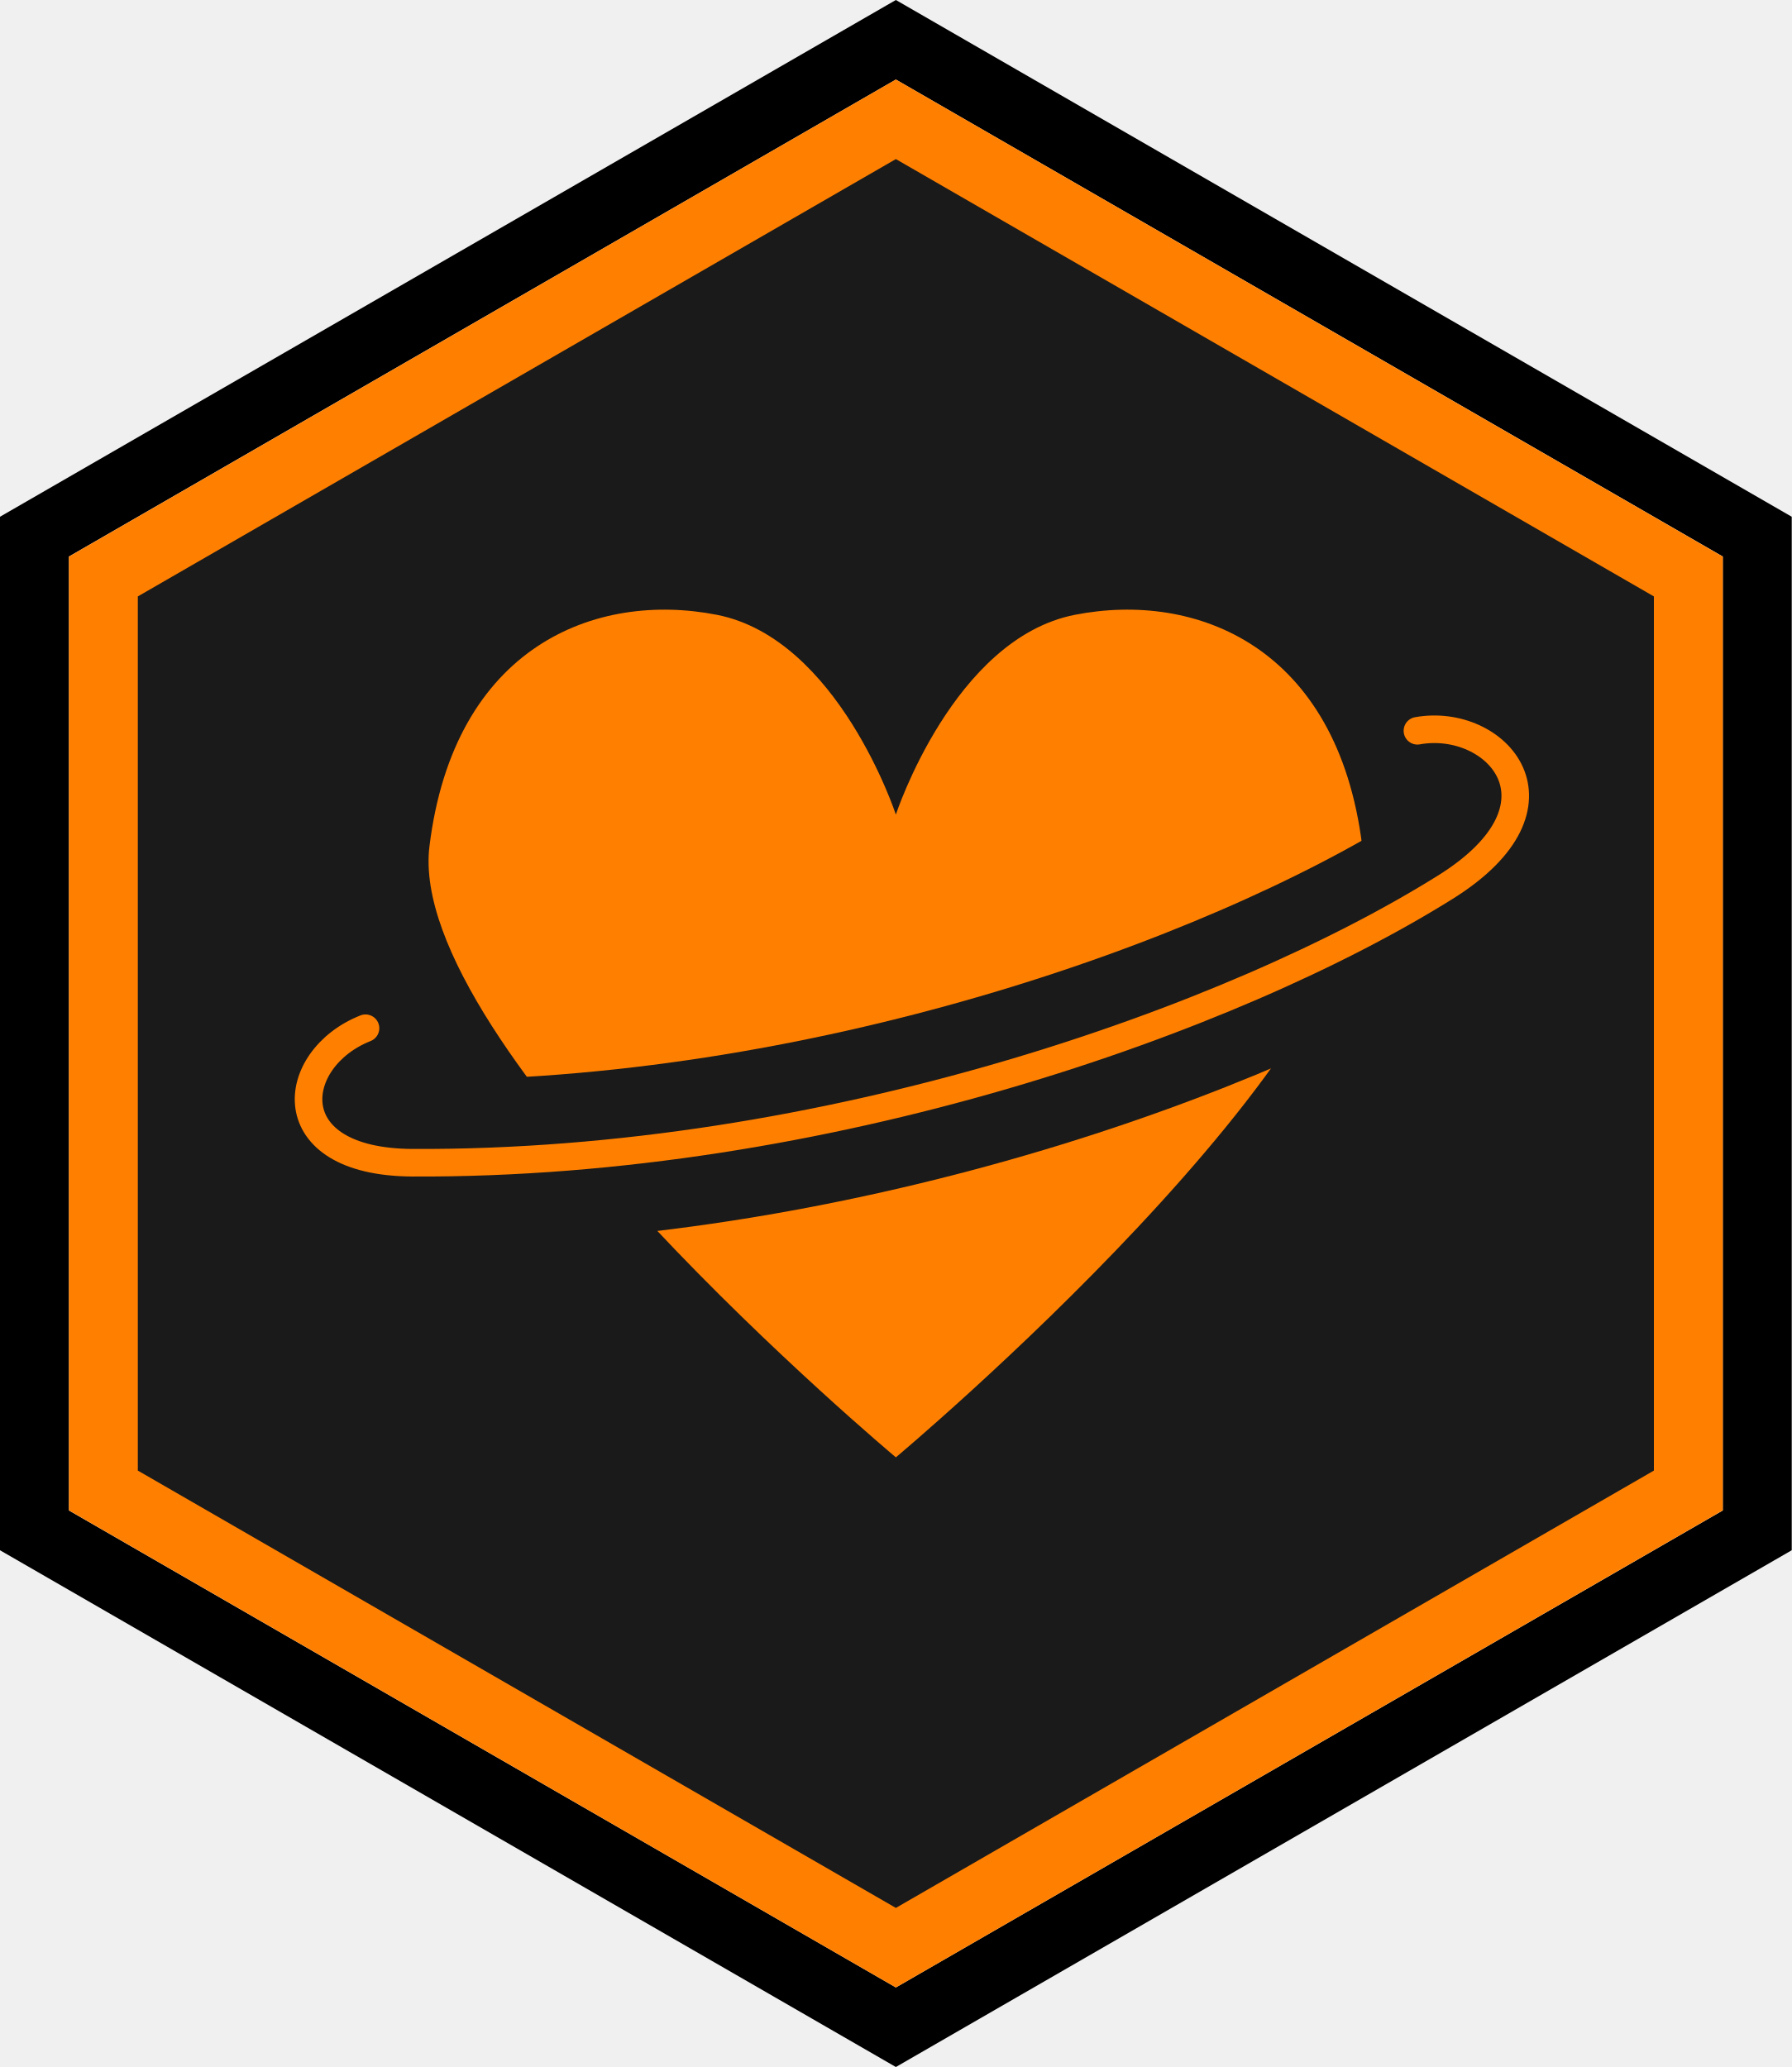
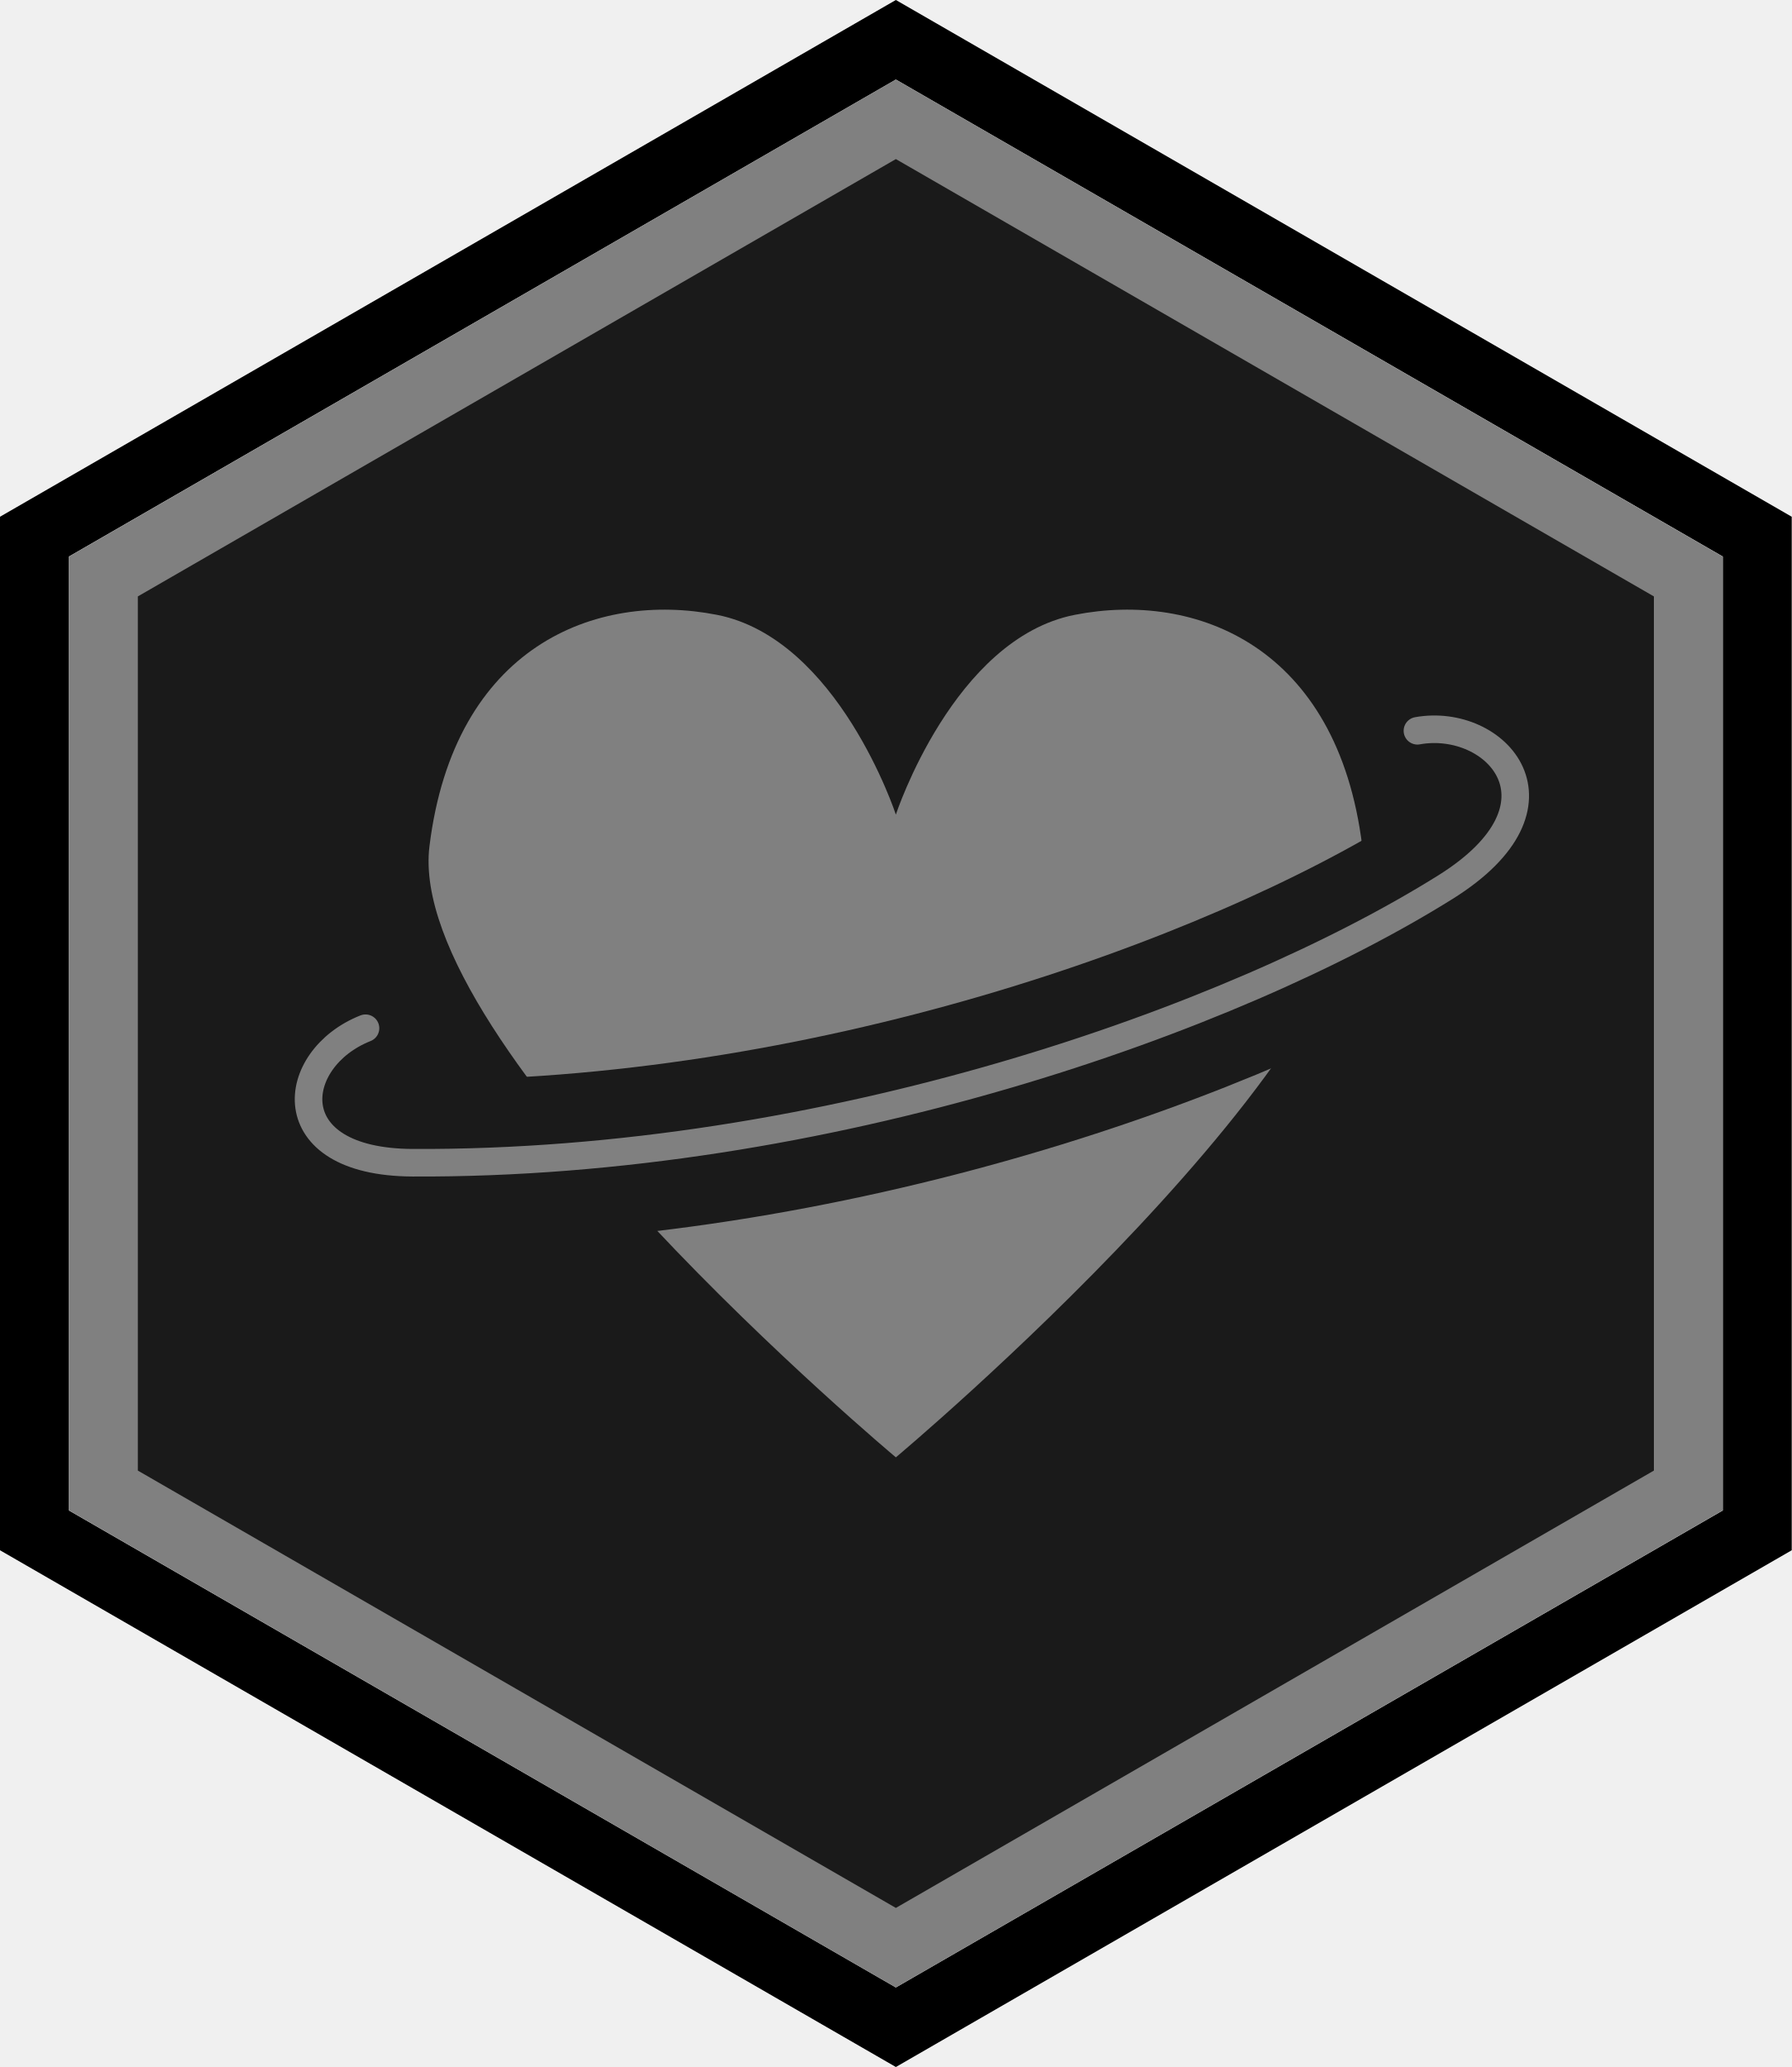
<svg xmlns="http://www.w3.org/2000/svg" viewBox="0 0 130 150" version="1.1" id="svg1" width="130" height="150" xml:space="preserve">
  <defs id="defs1">
    <mask maskUnits="userSpaceOnUse" id="mask-powermask-path-effect4">
      <path id="mask-powermask-path-effect4_box" style="fill:#ffffff;fill-opacity:1" d="M 30.095,43.242 H 99.905 V 106.758 H 30.095 Z" />
      <path style="fill:none;stroke:#000000;stroke-width:12;stroke-linecap:round;stroke-linejoin:round;stroke-dasharray:none" d="M 29.926,84.378 C 59.879,84.525 89.495,73.999 104.882,64.375" id="path4" />
    </mask>
    <filter id="mask-powermask-path-effect4_inverse" style="color-interpolation-filters:sRGB" height="100" width="100" x="-50" y="-50">
      <feColorMatrix id="mask-powermask-path-effect4_primitive1" values="1" type="saturate" result="fbSourceGraphic" />
      <feColorMatrix id="mask-powermask-path-effect4_primitive2" values="-1 0 0 0 1 0 -1 0 0 1 0 0 -1 0 1 0 0 0 1 0 " in="fbSourceGraphic" />
    </filter>
  </defs>
  <polygon points="61.8,53.78 31,71.56 0.2,53.78 0.2,18.22 31,0.44 61.8,18.22 " fill="none" stroke="#ff3b57" stroke-width="1" id="hex-out" style="display:inline;mix-blend-mode:normal;fill:none;fill-opacity:1;stroke:#000000;stroke-width:2.465;stroke-dasharray:none;stroke-dashoffset:0;stroke-opacity:1" transform="matrix(2.029196,0,0,2.027961,2.09495,1.993413)" />
-   <path id="hex-in" style="display:inline;mix-blend-mode:normal;fill:#1a1a1a;stroke:#ff8000;stroke-width:5;stroke-dasharray:none;stroke-opacity:1" d="m 7.5,41.838 c 0,22.108 0,44.216 0,66.324 19.167,11.06 38.333,22.12 57.5,33.18 19.167,-11.06 38.333,-22.12 57.5,-33.18 0,-22.108 0,-44.216 0,-66.324 C 103.333,30.778 84.167,19.718 65,8.658 45.833,19.718 26.667,30.778 7.5,41.838 Z" />
-   <path style="fill:#ff8000;stroke:none;stroke-linecap:square;stroke-linejoin:round;fill-opacity:1" d="M 31.16,61.412 C 32.949,46.899 43.224,42.889 52.02,44.618 60.815,46.348 65,59.114 65,59.114 c 0,0 4.185,-12.766 12.98,-14.496 8.796,-1.73 19.071,2.281 20.86,16.794 C 100.628,75.925 65,105.758 65,105.758 c 0,0 -35.628,-29.833 -33.84,-44.346 z" id="path1" mask="url(#mask-powermask-path-effect4)" />
-   <path style="fill:none;stroke:#ff8000;stroke-width:2;stroke-linecap:round;stroke-linejoin:round;stroke-dasharray:none;stroke-opacity:1" d="m 26.52,74.617 c -5.568,2.205 -6.487,9.712 3.405,9.761 29.953,0.147 59.57,-10.378 74.956,-20.003 9.554,-5.976 3.664,-12.371 -2.039,-11.343" id="path2" />
+   <path id="hex-in" style="display:inline;mix-blend-mode:normal;fill:#1a1a1a;stroke:#808080;stroke-width:5;stroke-dasharray:none;stroke-opacity:1" d="m 7.5,41.838 c 0,22.108 0,44.216 0,66.324 19.167,11.06 38.333,22.12 57.5,33.18 19.167,-11.06 38.333,-22.12 57.5,-33.18 0,-22.108 0,-44.216 0,-66.324 C 103.333,30.778 84.167,19.718 65,8.658 45.833,19.718 26.667,30.778 7.5,41.838 Z" />
+   <path style="fill:#808080;stroke:none;stroke-linecap:square;stroke-linejoin:round;fill-opacity:1" d="M 31.16,61.412 C 32.949,46.899 43.224,42.889 52.02,44.618 60.815,46.348 65,59.114 65,59.114 c 0,0 4.185,-12.766 12.98,-14.496 8.796,-1.73 19.071,2.281 20.86,16.794 C 100.628,75.925 65,105.758 65,105.758 c 0,0 -35.628,-29.833 -33.84,-44.346 z" id="path1" mask="url(#mask-powermask-path-effect4)" />
+   <path style="fill:none;stroke:#808080;stroke-width:2;stroke-linecap:round;stroke-linejoin:round;stroke-dasharray:none;stroke-opacity:1" d="m 26.52,74.617 c -5.568,2.205 -6.487,9.712 3.405,9.761 29.953,0.147 59.57,-10.378 74.956,-20.003 9.554,-5.976 3.664,-12.371 -2.039,-11.343" id="path2" />
</svg>
